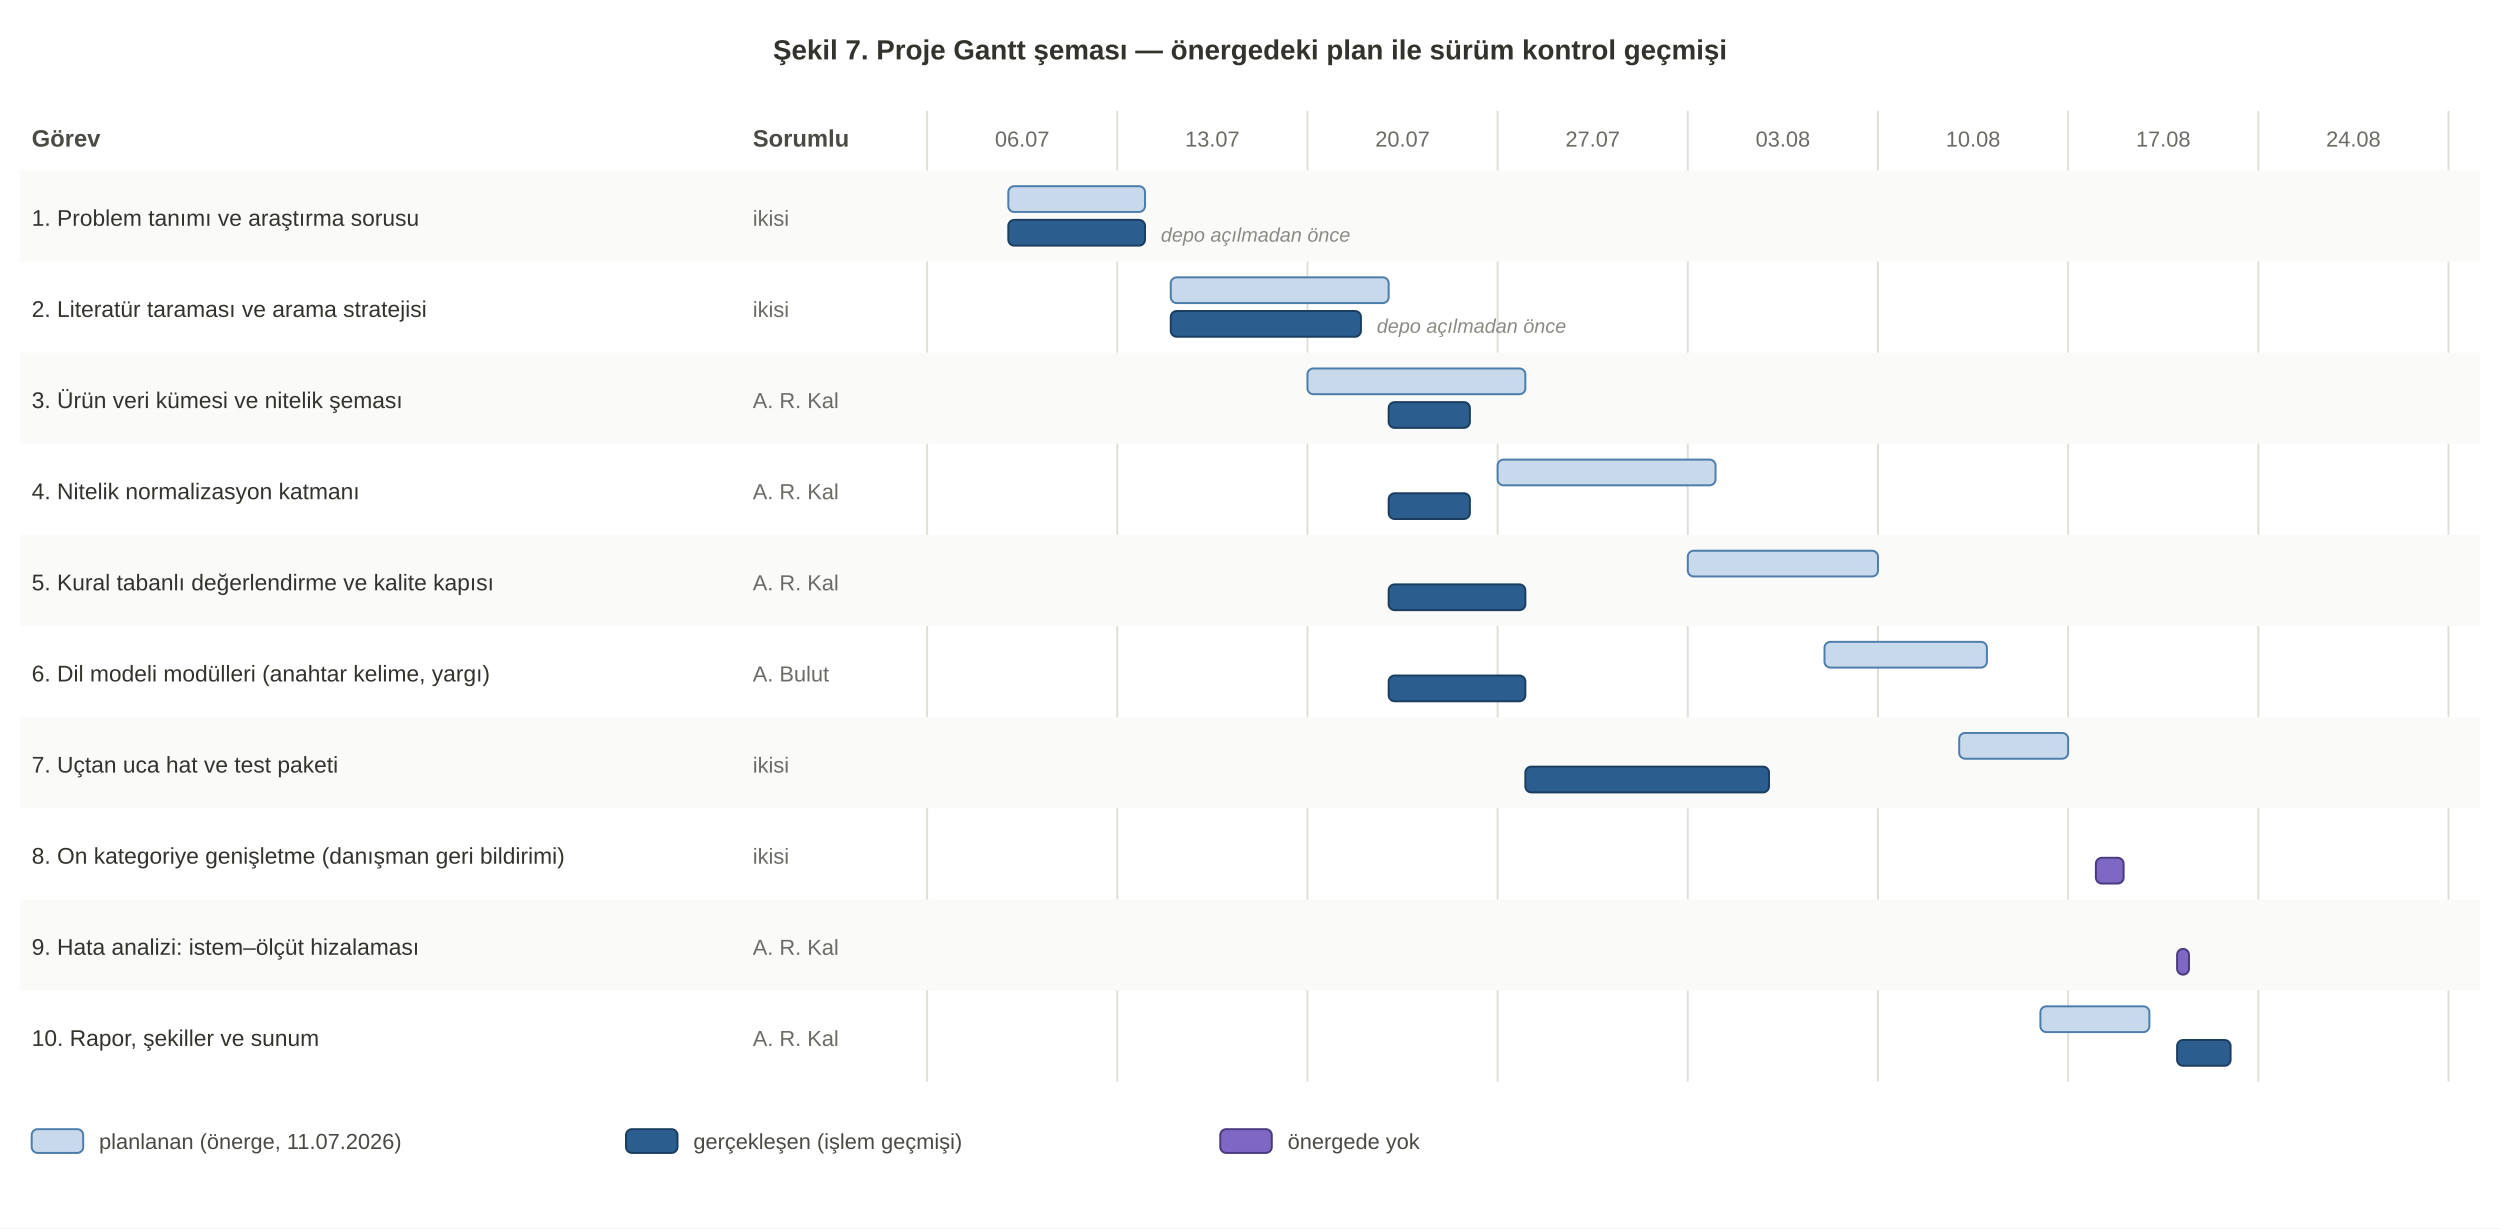
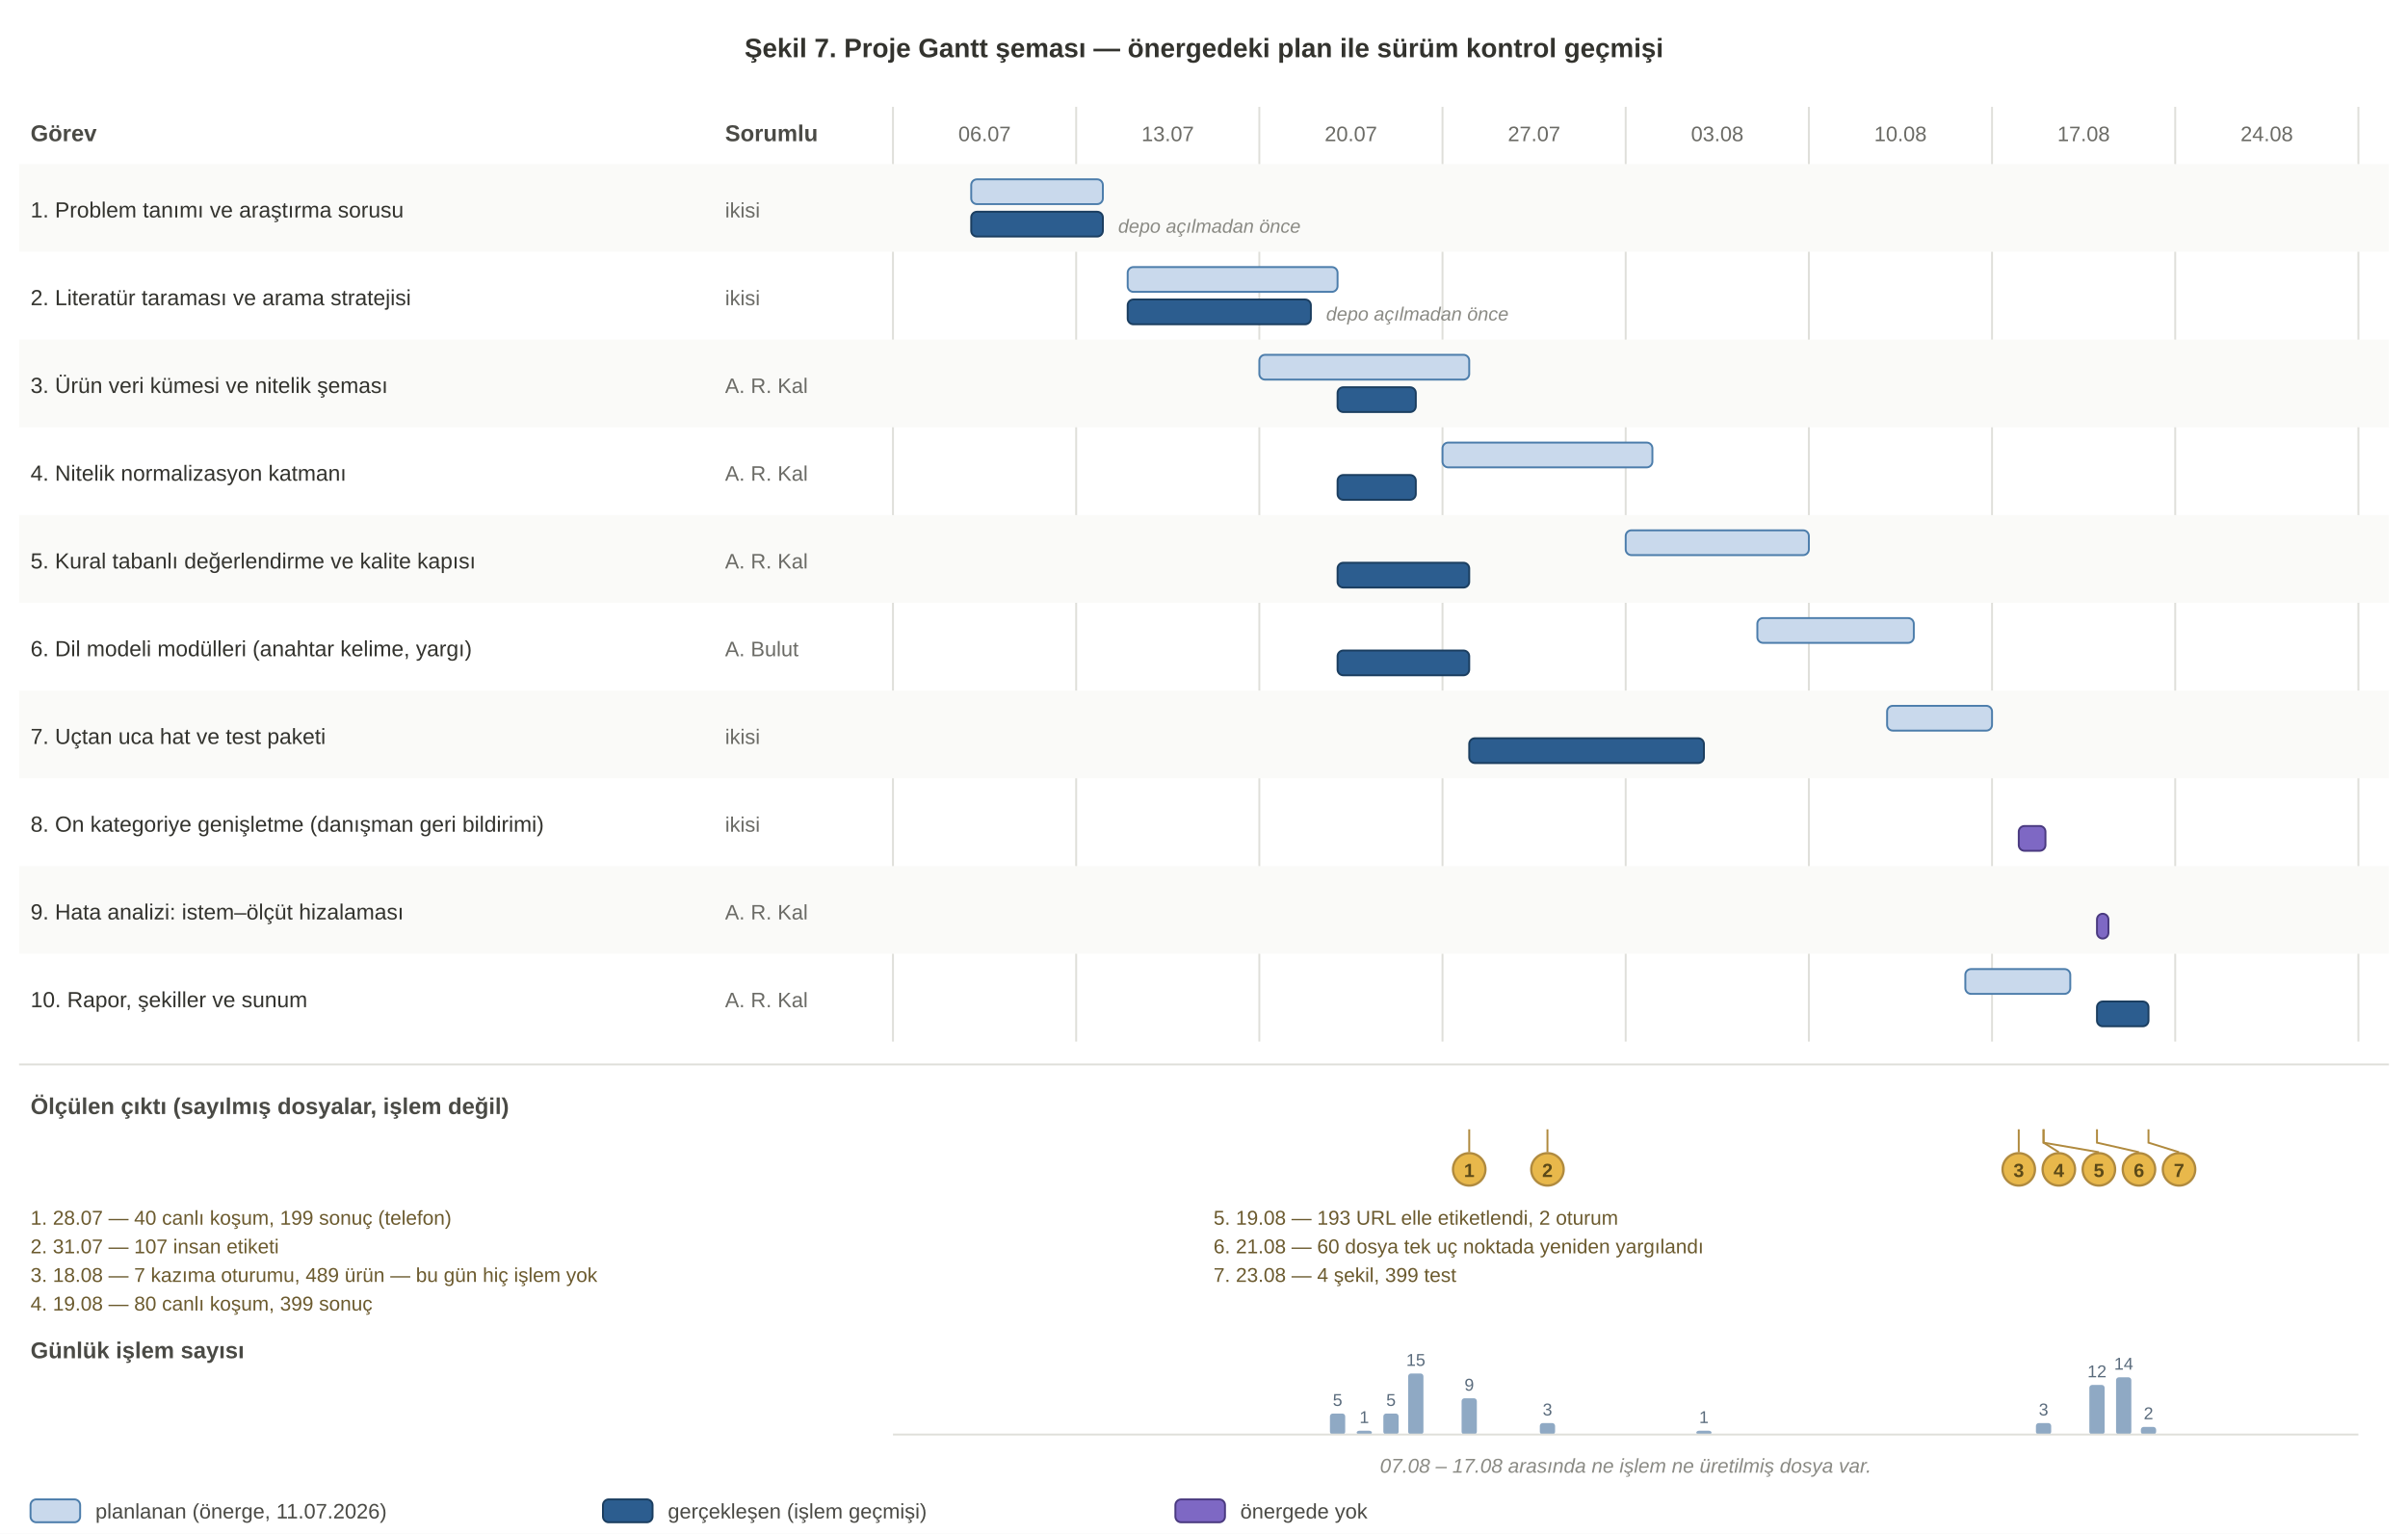
- <svg xmlns="http://www.w3.org/2000/svg" width="1262" height="620" viewBox="0 0 1262 620">
-   <rect width="1262" height="620" fill="#FFFFFF" />
+ <svg xmlns="http://www.w3.org/2000/svg" width="1262" height="804" viewBox="0 0 1262 804">
+   <rect width="1262" height="804" fill="#FFFFFF" />
  <text x="631" y="30" text-anchor="middle" font-family="Segoe UI, Calibri, Arial, sans-serif" font-size="14" font-weight="600" fill="#33332E">Şekil 7. Proje Gantt şeması — önergedeki plan ile sürüm kontrol geçmişi</text>
  <text x="16" y="74" font-family="Segoe UI, Calibri, Arial, sans-serif" font-size="12" font-weight="600" fill="#4A4A45">Görev</text>
  <text x="380" y="74" font-family="Segoe UI, Calibri, Arial, sans-serif" font-size="12" font-weight="600" fill="#4A4A45">Sorumlu</text>
  <path d="M468,56 V546" stroke="#DFDFDA" stroke-width="1" />
  <text x="516" y="74" text-anchor="middle" font-family="Segoe UI, Calibri, Arial, sans-serif" font-size="11" fill="#6B6B66">06.07</text>
  <path d="M564,56 V546" stroke="#DFDFDA" stroke-width="1" />
  <text x="612" y="74" text-anchor="middle" font-family="Segoe UI, Calibri, Arial, sans-serif" font-size="11" fill="#6B6B66">13.07</text>
  <path d="M660,56 V546" stroke="#DFDFDA" stroke-width="1" />
  <text x="708" y="74" text-anchor="middle" font-family="Segoe UI, Calibri, Arial, sans-serif" font-size="11" fill="#6B6B66">20.07</text>
  <path d="M756,56 V546" stroke="#DFDFDA" stroke-width="1" />
  <text x="804" y="74" text-anchor="middle" font-family="Segoe UI, Calibri, Arial, sans-serif" font-size="11" fill="#6B6B66">27.07</text>
  <path d="M852,56 V546" stroke="#DFDFDA" stroke-width="1" />
  <text x="900" y="74" text-anchor="middle" font-family="Segoe UI, Calibri, Arial, sans-serif" font-size="11" fill="#6B6B66">03.08</text>
  <path d="M948,56 V546" stroke="#DFDFDA" stroke-width="1" />
  <text x="996" y="74" text-anchor="middle" font-family="Segoe UI, Calibri, Arial, sans-serif" font-size="11" fill="#6B6B66">10.08</text>
  <path d="M1044,56 V546" stroke="#DFDFDA" stroke-width="1" />
  <text x="1092" y="74" text-anchor="middle" font-family="Segoe UI, Calibri, Arial, sans-serif" font-size="11" fill="#6B6B66">17.08</text>
  <path d="M1140,56 V546" stroke="#DFDFDA" stroke-width="1" />
  <text x="1188" y="74" text-anchor="middle" font-family="Segoe UI, Calibri, Arial, sans-serif" font-size="11" fill="#6B6B66">24.08</text>
  <path d="M1236,56 V546" stroke="#DFDFDA" stroke-width="1" />
  <rect x="10" y="86" width="1242" height="46" fill="#FAFAF8" />
  <text x="16" y="114" font-family="Segoe UI, Calibri, Arial, sans-serif" font-size="11.5" fill="#33332E">1. Problem tanımı ve araştırma sorusu</text>
  <text x="380" y="114" font-family="Segoe UI, Calibri, Arial, sans-serif" font-size="11" fill="#6B6B66">ikisi</text>
  <rect x="509" y="94" width="69" height="13" rx="3" fill="#C9D9EC" stroke="#4C7DAB" stroke-width="1" />
  <rect x="509" y="111" width="69" height="13" rx="3" fill="#2C5D8F" stroke="#1B3E60" stroke-width="1" />
  <text x="586" y="122" font-family="Segoe UI, Calibri, Arial, sans-serif" font-size="10" font-style="italic" fill="#8A8A84">depo açılmadan önce</text>
  <text x="16" y="160" font-family="Segoe UI, Calibri, Arial, sans-serif" font-size="11.5" fill="#33332E">2. Literatür taraması ve arama stratejisi</text>
  <text x="380" y="160" font-family="Segoe UI, Calibri, Arial, sans-serif" font-size="11" fill="#6B6B66">ikisi</text>
  <rect x="591" y="140" width="110" height="13" rx="3" fill="#C9D9EC" stroke="#4C7DAB" stroke-width="1" />
  <rect x="591" y="157" width="96" height="13" rx="3" fill="#2C5D8F" stroke="#1B3E60" stroke-width="1" />
  <text x="695" y="168" font-family="Segoe UI, Calibri, Arial, sans-serif" font-size="10" font-style="italic" fill="#8A8A84">depo açılmadan önce</text>
  <rect x="10" y="178" width="1242" height="46" fill="#FAFAF8" />
  <text x="16" y="206" font-family="Segoe UI, Calibri, Arial, sans-serif" font-size="11.5" fill="#33332E">3. Ürün veri kümesi ve nitelik şeması</text>
  <text x="380" y="206" font-family="Segoe UI, Calibri, Arial, sans-serif" font-size="11" fill="#6B6B66">A. R. Kal</text>
  <rect x="660" y="186" width="110" height="13" rx="3" fill="#C9D9EC" stroke="#4C7DAB" stroke-width="1" />
  <rect x="701" y="203" width="41" height="13" rx="3" fill="#2C5D8F" stroke="#1B3E60" stroke-width="1" />
  <text x="16" y="252" font-family="Segoe UI, Calibri, Arial, sans-serif" font-size="11.5" fill="#33332E">4. Nitelik normalizasyon katmanı</text>
  <text x="380" y="252" font-family="Segoe UI, Calibri, Arial, sans-serif" font-size="11" fill="#6B6B66">A. R. Kal</text>
  <rect x="756" y="232" width="110" height="13" rx="3" fill="#C9D9EC" stroke="#4C7DAB" stroke-width="1" />
  <rect x="701" y="249" width="41" height="13" rx="3" fill="#2C5D8F" stroke="#1B3E60" stroke-width="1" />
  <rect x="10" y="270" width="1242" height="46" fill="#FAFAF8" />
  <text x="16" y="298" font-family="Segoe UI, Calibri, Arial, sans-serif" font-size="11.5" fill="#33332E">5. Kural tabanlı değerlendirme ve kalite kapısı</text>
  <text x="380" y="298" font-family="Segoe UI, Calibri, Arial, sans-serif" font-size="11" fill="#6B6B66">A. R. Kal</text>
  <rect x="852" y="278" width="96" height="13" rx="3" fill="#C9D9EC" stroke="#4C7DAB" stroke-width="1" />
  <rect x="701" y="295" width="69" height="13" rx="3" fill="#2C5D8F" stroke="#1B3E60" stroke-width="1" />
  <text x="16" y="344" font-family="Segoe UI, Calibri, Arial, sans-serif" font-size="11.5" fill="#33332E">6. Dil modeli modülleri (anahtar kelime, yargı)</text>
  <text x="380" y="344" font-family="Segoe UI, Calibri, Arial, sans-serif" font-size="11" fill="#6B6B66">A. Bulut</text>
  <rect x="921" y="324" width="82" height="13" rx="3" fill="#C9D9EC" stroke="#4C7DAB" stroke-width="1" />
  <rect x="701" y="341" width="69" height="13" rx="3" fill="#2C5D8F" stroke="#1B3E60" stroke-width="1" />
  <rect x="10" y="362" width="1242" height="46" fill="#FAFAF8" />
  <text x="16" y="390" font-family="Segoe UI, Calibri, Arial, sans-serif" font-size="11.5" fill="#33332E">7. Uçtan uca hat ve test paketi</text>
  <text x="380" y="390" font-family="Segoe UI, Calibri, Arial, sans-serif" font-size="11" fill="#6B6B66">ikisi</text>
  <rect x="989" y="370" width="55" height="13" rx="3" fill="#C9D9EC" stroke="#4C7DAB" stroke-width="1" />
  <rect x="770" y="387" width="123" height="13" rx="3" fill="#2C5D8F" stroke="#1B3E60" stroke-width="1" />
  <text x="16" y="436" font-family="Segoe UI, Calibri, Arial, sans-serif" font-size="11.5" fill="#33332E">8. On kategoriye genişletme (danışman geri bildirimi)</text>
  <text x="380" y="436" font-family="Segoe UI, Calibri, Arial, sans-serif" font-size="11" fill="#6B6B66">ikisi</text>
  <rect x="1058" y="433" width="14" height="13" rx="3" fill="#7E68C4" stroke="#4A3A80" stroke-width="1" />
  <rect x="10" y="454" width="1242" height="46" fill="#FAFAF8" />
  <text x="16" y="482" font-family="Segoe UI, Calibri, Arial, sans-serif" font-size="11.5" fill="#33332E">9. Hata analizi: istem–ölçüt hizalaması</text>
  <text x="380" y="482" font-family="Segoe UI, Calibri, Arial, sans-serif" font-size="11" fill="#6B6B66">A. R. Kal</text>
  <rect x="1099" y="479" width="6" height="13" rx="3" fill="#7E68C4" stroke="#4A3A80" stroke-width="1" />
  <text x="16" y="528" font-family="Segoe UI, Calibri, Arial, sans-serif" font-size="11.5" fill="#33332E">10. Rapor, şekiller ve sunum</text>
  <text x="380" y="528" font-family="Segoe UI, Calibri, Arial, sans-serif" font-size="11" fill="#6B6B66">A. R. Kal</text>
  <rect x="1030" y="508" width="55" height="13" rx="3" fill="#C9D9EC" stroke="#4C7DAB" stroke-width="1" />
  <rect x="1099" y="525" width="27" height="13" rx="3" fill="#2C5D8F" stroke="#1B3E60" stroke-width="1" />
-   <rect x="16" y="570" width="26" height="12" rx="3" fill="#C9D9EC" stroke="#4C7DAB" stroke-width="1" />
-   <text x="50" y="580" font-family="Segoe UI, Calibri, Arial, sans-serif" font-size="11" fill="#4A4A45">planlanan (önerge, 11.07.2026)</text>
-   <rect x="316" y="570" width="26" height="12" rx="3" fill="#2C5D8F" stroke="#1B3E60" stroke-width="1" />
-   <text x="350" y="580" font-family="Segoe UI, Calibri, Arial, sans-serif" font-size="11" fill="#4A4A45">gerçekleşen (işlem geçmişi)</text>
-   <rect x="616" y="570" width="26" height="12" rx="3" fill="#7E68C4" stroke="#4A3A80" stroke-width="1" />
-   <text x="650" y="580" font-family="Segoe UI, Calibri, Arial, sans-serif" font-size="11" fill="#4A4A45">önergede yok</text>
+   <path d="M10,558 H1252" stroke="#DFDFDA" stroke-width="1" />
+   <text x="16" y="584" font-family="Segoe UI, Calibri, Arial, sans-serif" font-size="12" font-weight="600" fill="#4A4A45">Ölçülen çıktı (sayılmış dosyalar, işlem değil)</text>
+   <path d="M770,592 L770,599 L770,604" fill="none" stroke="#B08A3E" stroke-width="1" />
+   <circle cx="770" cy="613" r="8.5" fill="#E8B84B" stroke="#B08A3E" stroke-width="1.2" />
+   <text x="770" y="617" text-anchor="middle" font-family="Segoe UI, Calibri, Arial, sans-serif" font-size="10" font-weight="600" fill="#5C4A18">1</text>
+   <path d="M811,592 L811,599 L811,604" fill="none" stroke="#B08A3E" stroke-width="1" />
+   <circle cx="811" cy="613" r="8.5" fill="#E8B84B" stroke="#B08A3E" stroke-width="1.2" />
+   <text x="811" y="617" text-anchor="middle" font-family="Segoe UI, Calibri, Arial, sans-serif" font-size="10" font-weight="600" fill="#5C4A18">2</text>
+   <path d="M1058,592 L1058,599 L1058,604" fill="none" stroke="#B08A3E" stroke-width="1" />
+   <circle cx="1058" cy="613" r="8.5" fill="#E8B84B" stroke="#B08A3E" stroke-width="1.2" />
+   <text x="1058" y="617" text-anchor="middle" font-family="Segoe UI, Calibri, Arial, sans-serif" font-size="10" font-weight="600" fill="#5C4A18">3</text>
+   <path d="M1071,592 L1071,599 L1079,604" fill="none" stroke="#B08A3E" stroke-width="1" />
+   <circle cx="1079" cy="613" r="8.5" fill="#E8B84B" stroke="#B08A3E" stroke-width="1.2" />
+   <text x="1079" y="617" text-anchor="middle" font-family="Segoe UI, Calibri, Arial, sans-serif" font-size="10" font-weight="600" fill="#5C4A18">4</text>
+   <path d="M1071,592 L1071,599 L1100,604" fill="none" stroke="#B08A3E" stroke-width="1" />
+   <circle cx="1100" cy="613" r="8.5" fill="#E8B84B" stroke="#B08A3E" stroke-width="1.2" />
+   <text x="1100" y="617" text-anchor="middle" font-family="Segoe UI, Calibri, Arial, sans-serif" font-size="10" font-weight="600" fill="#5C4A18">5</text>
+   <path d="M1099,592 L1099,599 L1121,604" fill="none" stroke="#B08A3E" stroke-width="1" />
+   <circle cx="1121" cy="613" r="8.5" fill="#E8B84B" stroke="#B08A3E" stroke-width="1.2" />
+   <text x="1121" y="617" text-anchor="middle" font-family="Segoe UI, Calibri, Arial, sans-serif" font-size="10" font-weight="600" fill="#5C4A18">6</text>
+   <path d="M1126,592 L1126,599 L1142,604" fill="none" stroke="#B08A3E" stroke-width="1" />
+   <circle cx="1142" cy="613" r="8.5" fill="#E8B84B" stroke="#B08A3E" stroke-width="1.2" />
+   <text x="1142" y="617" text-anchor="middle" font-family="Segoe UI, Calibri, Arial, sans-serif" font-size="10" font-weight="600" fill="#5C4A18">7</text>
+   <text x="16" y="642" font-family="Segoe UI, Calibri, Arial, sans-serif" font-size="10.5" fill="#6B5A2E">1. 28.07 — 40 canlı koşum, 199 sonuç (telefon)</text>
+   <text x="16" y="657" font-family="Segoe UI, Calibri, Arial, sans-serif" font-size="10.5" fill="#6B5A2E">2. 31.07 — 107 insan etiketi</text>
+   <text x="16" y="672" font-family="Segoe UI, Calibri, Arial, sans-serif" font-size="10.5" fill="#6B5A2E">3. 18.08 — 7 kazıma oturumu, 489 ürün — bu gün hiç işlem yok</text>
+   <text x="16" y="687" font-family="Segoe UI, Calibri, Arial, sans-serif" font-size="10.5" fill="#6B5A2E">4. 19.08 — 80 canlı koşum, 399 sonuç</text>
+   <text x="636" y="642" font-family="Segoe UI, Calibri, Arial, sans-serif" font-size="10.5" fill="#6B5A2E">5. 19.08 — 193 URL elle etiketlendi, 2 oturum</text>
+   <text x="636" y="657" font-family="Segoe UI, Calibri, Arial, sans-serif" font-size="10.5" fill="#6B5A2E">6. 21.08 — 60 dosya tek uç noktada yeniden yargılandı</text>
+   <text x="636" y="672" font-family="Segoe UI, Calibri, Arial, sans-serif" font-size="10.5" fill="#6B5A2E">7. 23.08 — 4 şekil, 399 test</text>
+   <text x="16" y="712" font-family="Segoe UI, Calibri, Arial, sans-serif" font-size="12" font-weight="600" fill="#4A4A45">Günlük işlem sayısı</text>
+   <rect x="697" y="741" width="8" height="11" rx="1.5" fill="#8FA9C4" />
+   <text x="701" y="737" text-anchor="middle" font-family="Segoe UI, Calibri, Arial, sans-serif" font-size="9" fill="#5A6B7C">5</text>
+   <rect x="711" y="750" width="8" height="2" rx="1.5" fill="#8FA9C4" />
+   <text x="715" y="746" text-anchor="middle" font-family="Segoe UI, Calibri, Arial, sans-serif" font-size="9" fill="#5A6B7C">1</text>
+   <rect x="725" y="741" width="8" height="11" rx="1.5" fill="#8FA9C4" />
+   <text x="729" y="737" text-anchor="middle" font-family="Segoe UI, Calibri, Arial, sans-serif" font-size="9" fill="#5A6B7C">5</text>
+   <rect x="738" y="720" width="8" height="32" rx="1.5" fill="#8FA9C4" />
+   <text x="742" y="716" text-anchor="middle" font-family="Segoe UI, Calibri, Arial, sans-serif" font-size="9" fill="#5A6B7C">15</text>
+   <rect x="766" y="733" width="8" height="19" rx="1.5" fill="#8FA9C4" />
+   <text x="770" y="729" text-anchor="middle" font-family="Segoe UI, Calibri, Arial, sans-serif" font-size="9" fill="#5A6B7C">9</text>
+   <rect x="807" y="746" width="8" height="6" rx="1.5" fill="#8FA9C4" />
+   <text x="811" y="742" text-anchor="middle" font-family="Segoe UI, Calibri, Arial, sans-serif" font-size="9" fill="#5A6B7C">3</text>
+   <rect x="889" y="750" width="8" height="2" rx="1.5" fill="#8FA9C4" />
+   <text x="893" y="746" text-anchor="middle" font-family="Segoe UI, Calibri, Arial, sans-serif" font-size="9" fill="#5A6B7C">1</text>
+   <rect x="1067" y="746" width="8" height="6" rx="1.5" fill="#8FA9C4" />
+   <text x="1071" y="742" text-anchor="middle" font-family="Segoe UI, Calibri, Arial, sans-serif" font-size="9" fill="#5A6B7C">3</text>
+   <rect x="1095" y="726" width="8" height="26" rx="1.5" fill="#8FA9C4" />
+   <text x="1099" y="722" text-anchor="middle" font-family="Segoe UI, Calibri, Arial, sans-serif" font-size="9" fill="#5A6B7C">12</text>
+   <rect x="1109" y="722" width="8" height="30" rx="1.5" fill="#8FA9C4" />
+   <text x="1113" y="718" text-anchor="middle" font-family="Segoe UI, Calibri, Arial, sans-serif" font-size="9" fill="#5A6B7C">14</text>
+   <rect x="1122" y="748" width="8" height="4" rx="1.5" fill="#8FA9C4" />
+   <text x="1126" y="744" text-anchor="middle" font-family="Segoe UI, Calibri, Arial, sans-serif" font-size="9" fill="#5A6B7C">2</text>
+   <path d="M468,752 H1236" stroke="#DFDFDA" stroke-width="1" />
+   <text x="852" y="772" text-anchor="middle" font-family="Segoe UI, Calibri, Arial, sans-serif" font-size="10.5" font-style="italic" fill="#8A8A84">07.08 – 17.08 arasında ne işlem ne üretilmiş dosya var.</text>
+   <rect x="16" y="786" width="26" height="12" rx="3" fill="#C9D9EC" stroke="#4C7DAB" stroke-width="1" />
+   <text x="50" y="796" font-family="Segoe UI, Calibri, Arial, sans-serif" font-size="11" fill="#4A4A45">planlanan (önerge, 11.07.2026)</text>
+   <rect x="316" y="786" width="26" height="12" rx="3" fill="#2C5D8F" stroke="#1B3E60" stroke-width="1" />
+   <text x="350" y="796" font-family="Segoe UI, Calibri, Arial, sans-serif" font-size="11" fill="#4A4A45">gerçekleşen (işlem geçmişi)</text>
+   <rect x="616" y="786" width="26" height="12" rx="3" fill="#7E68C4" stroke="#4A3A80" stroke-width="1" />
+   <text x="650" y="796" font-family="Segoe UI, Calibri, Arial, sans-serif" font-size="11" fill="#4A4A45">önergede yok</text>
</svg>
